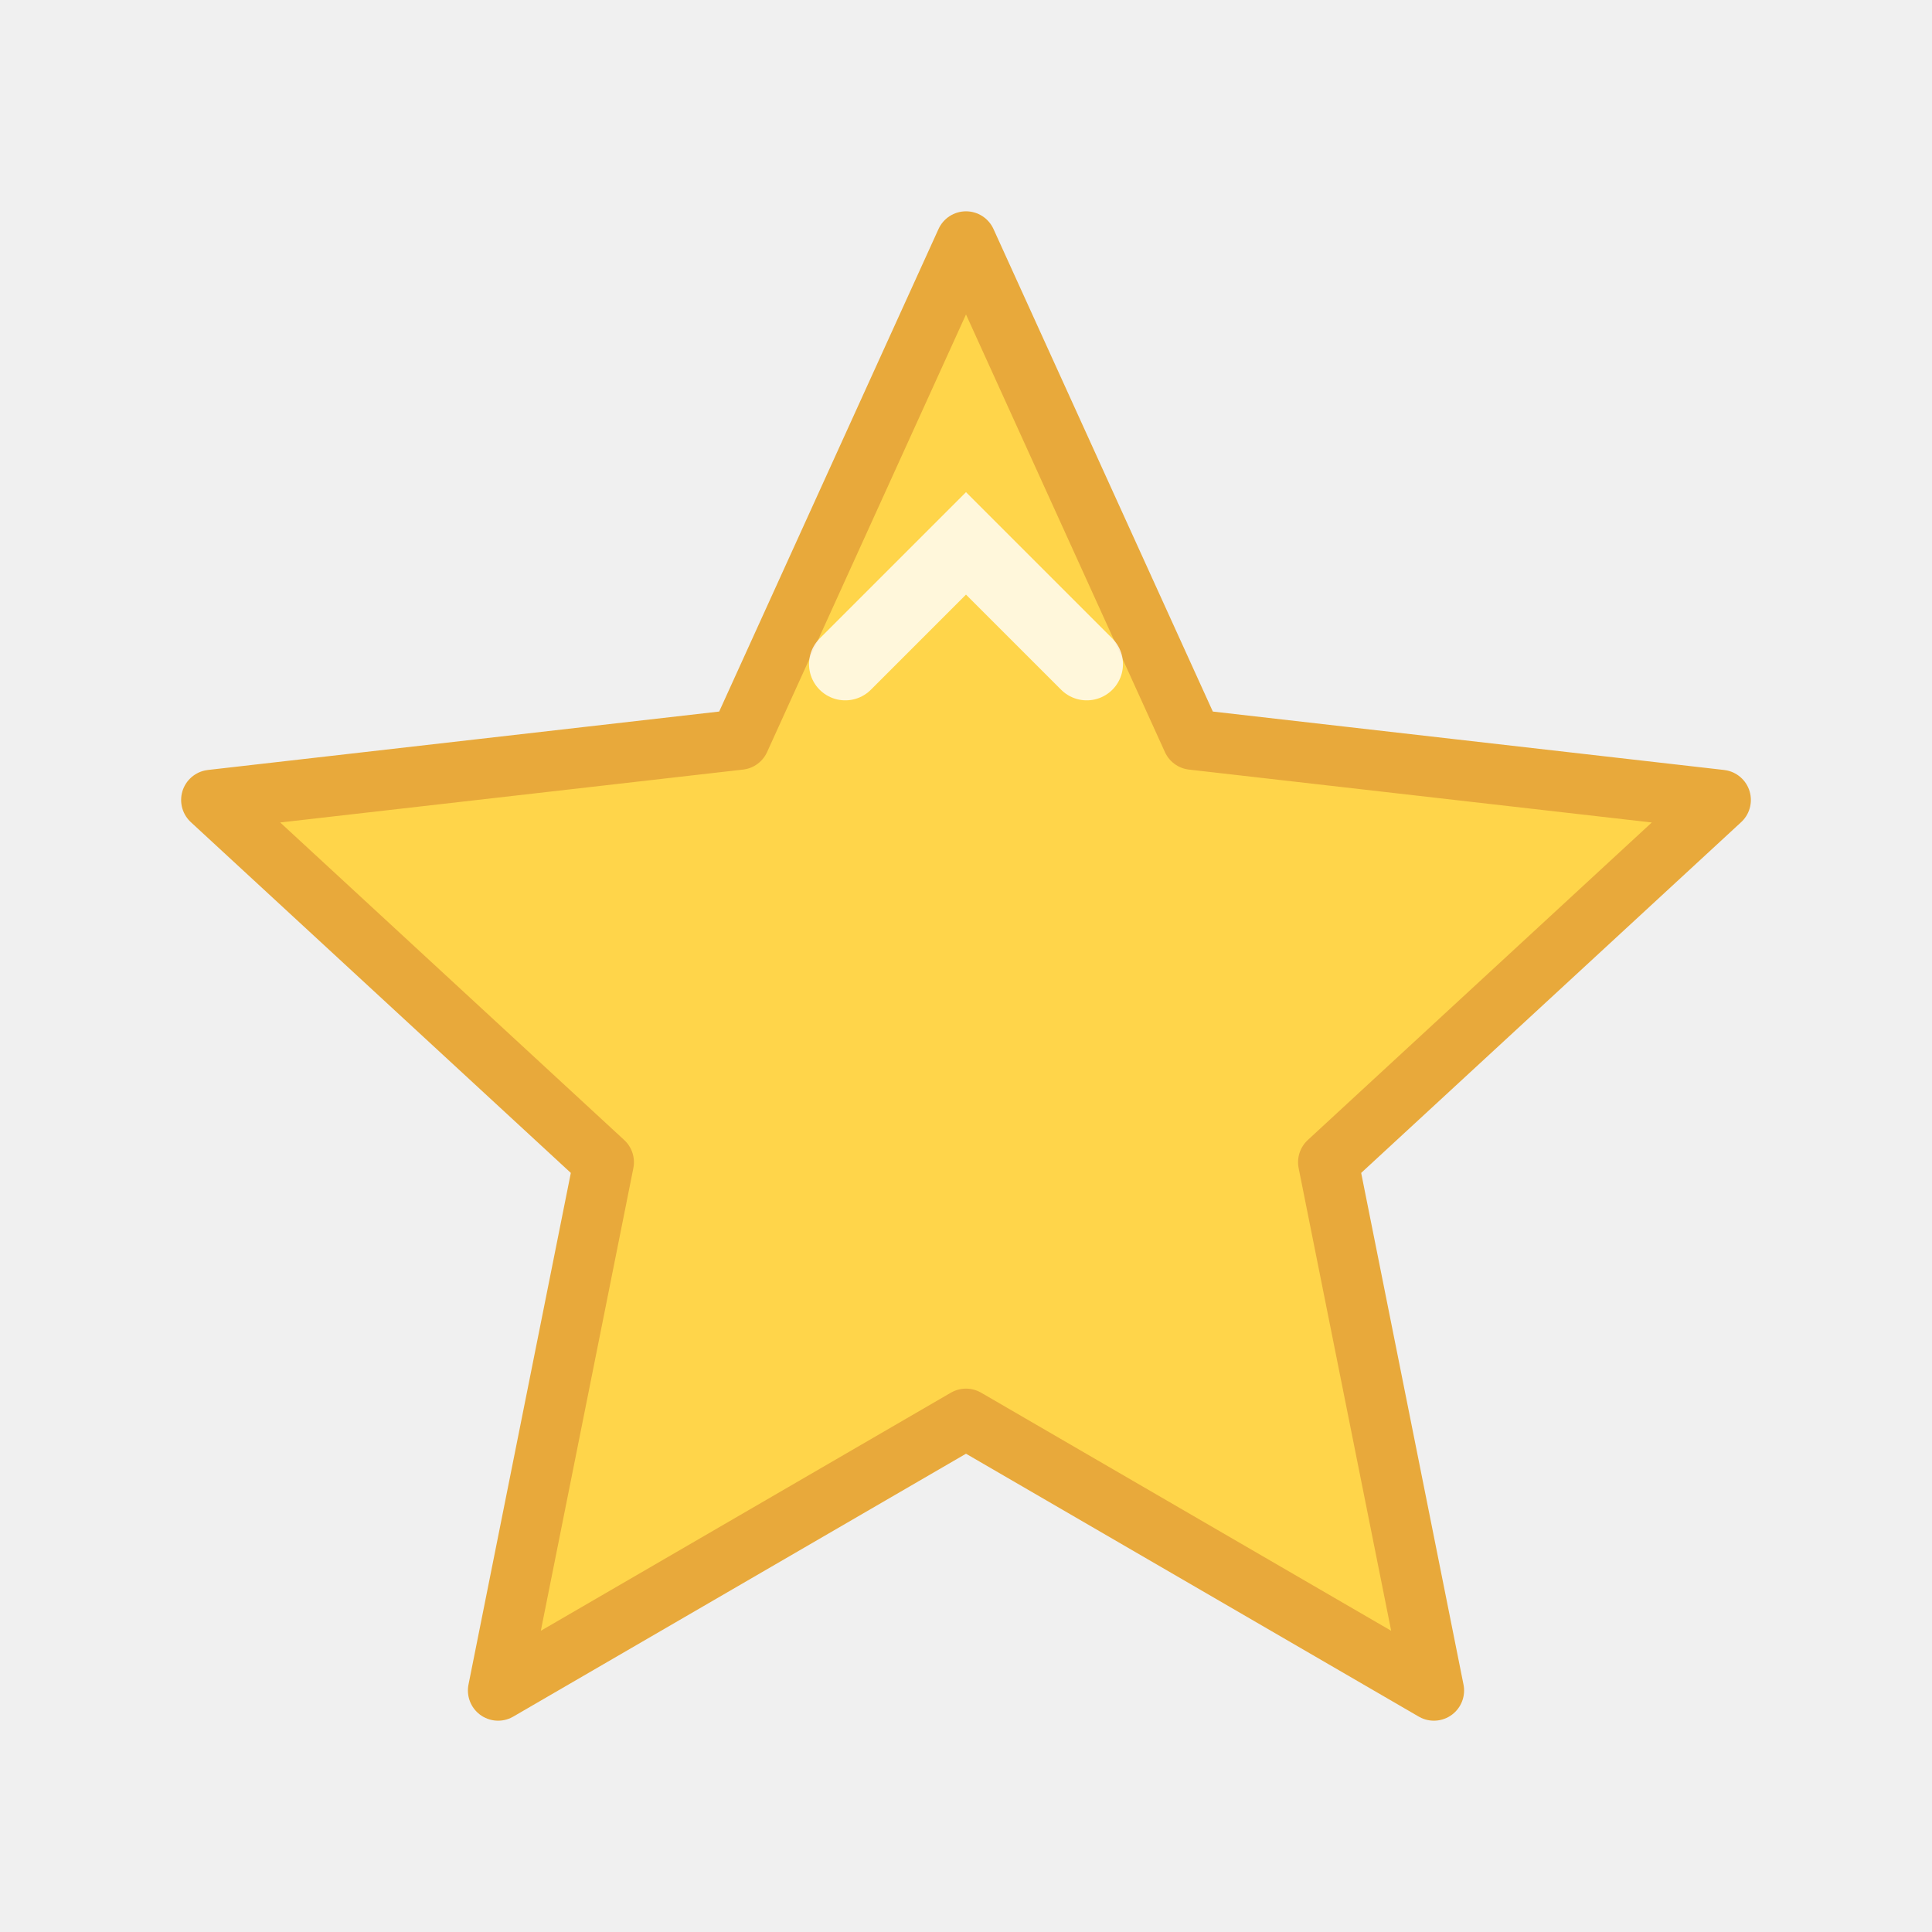
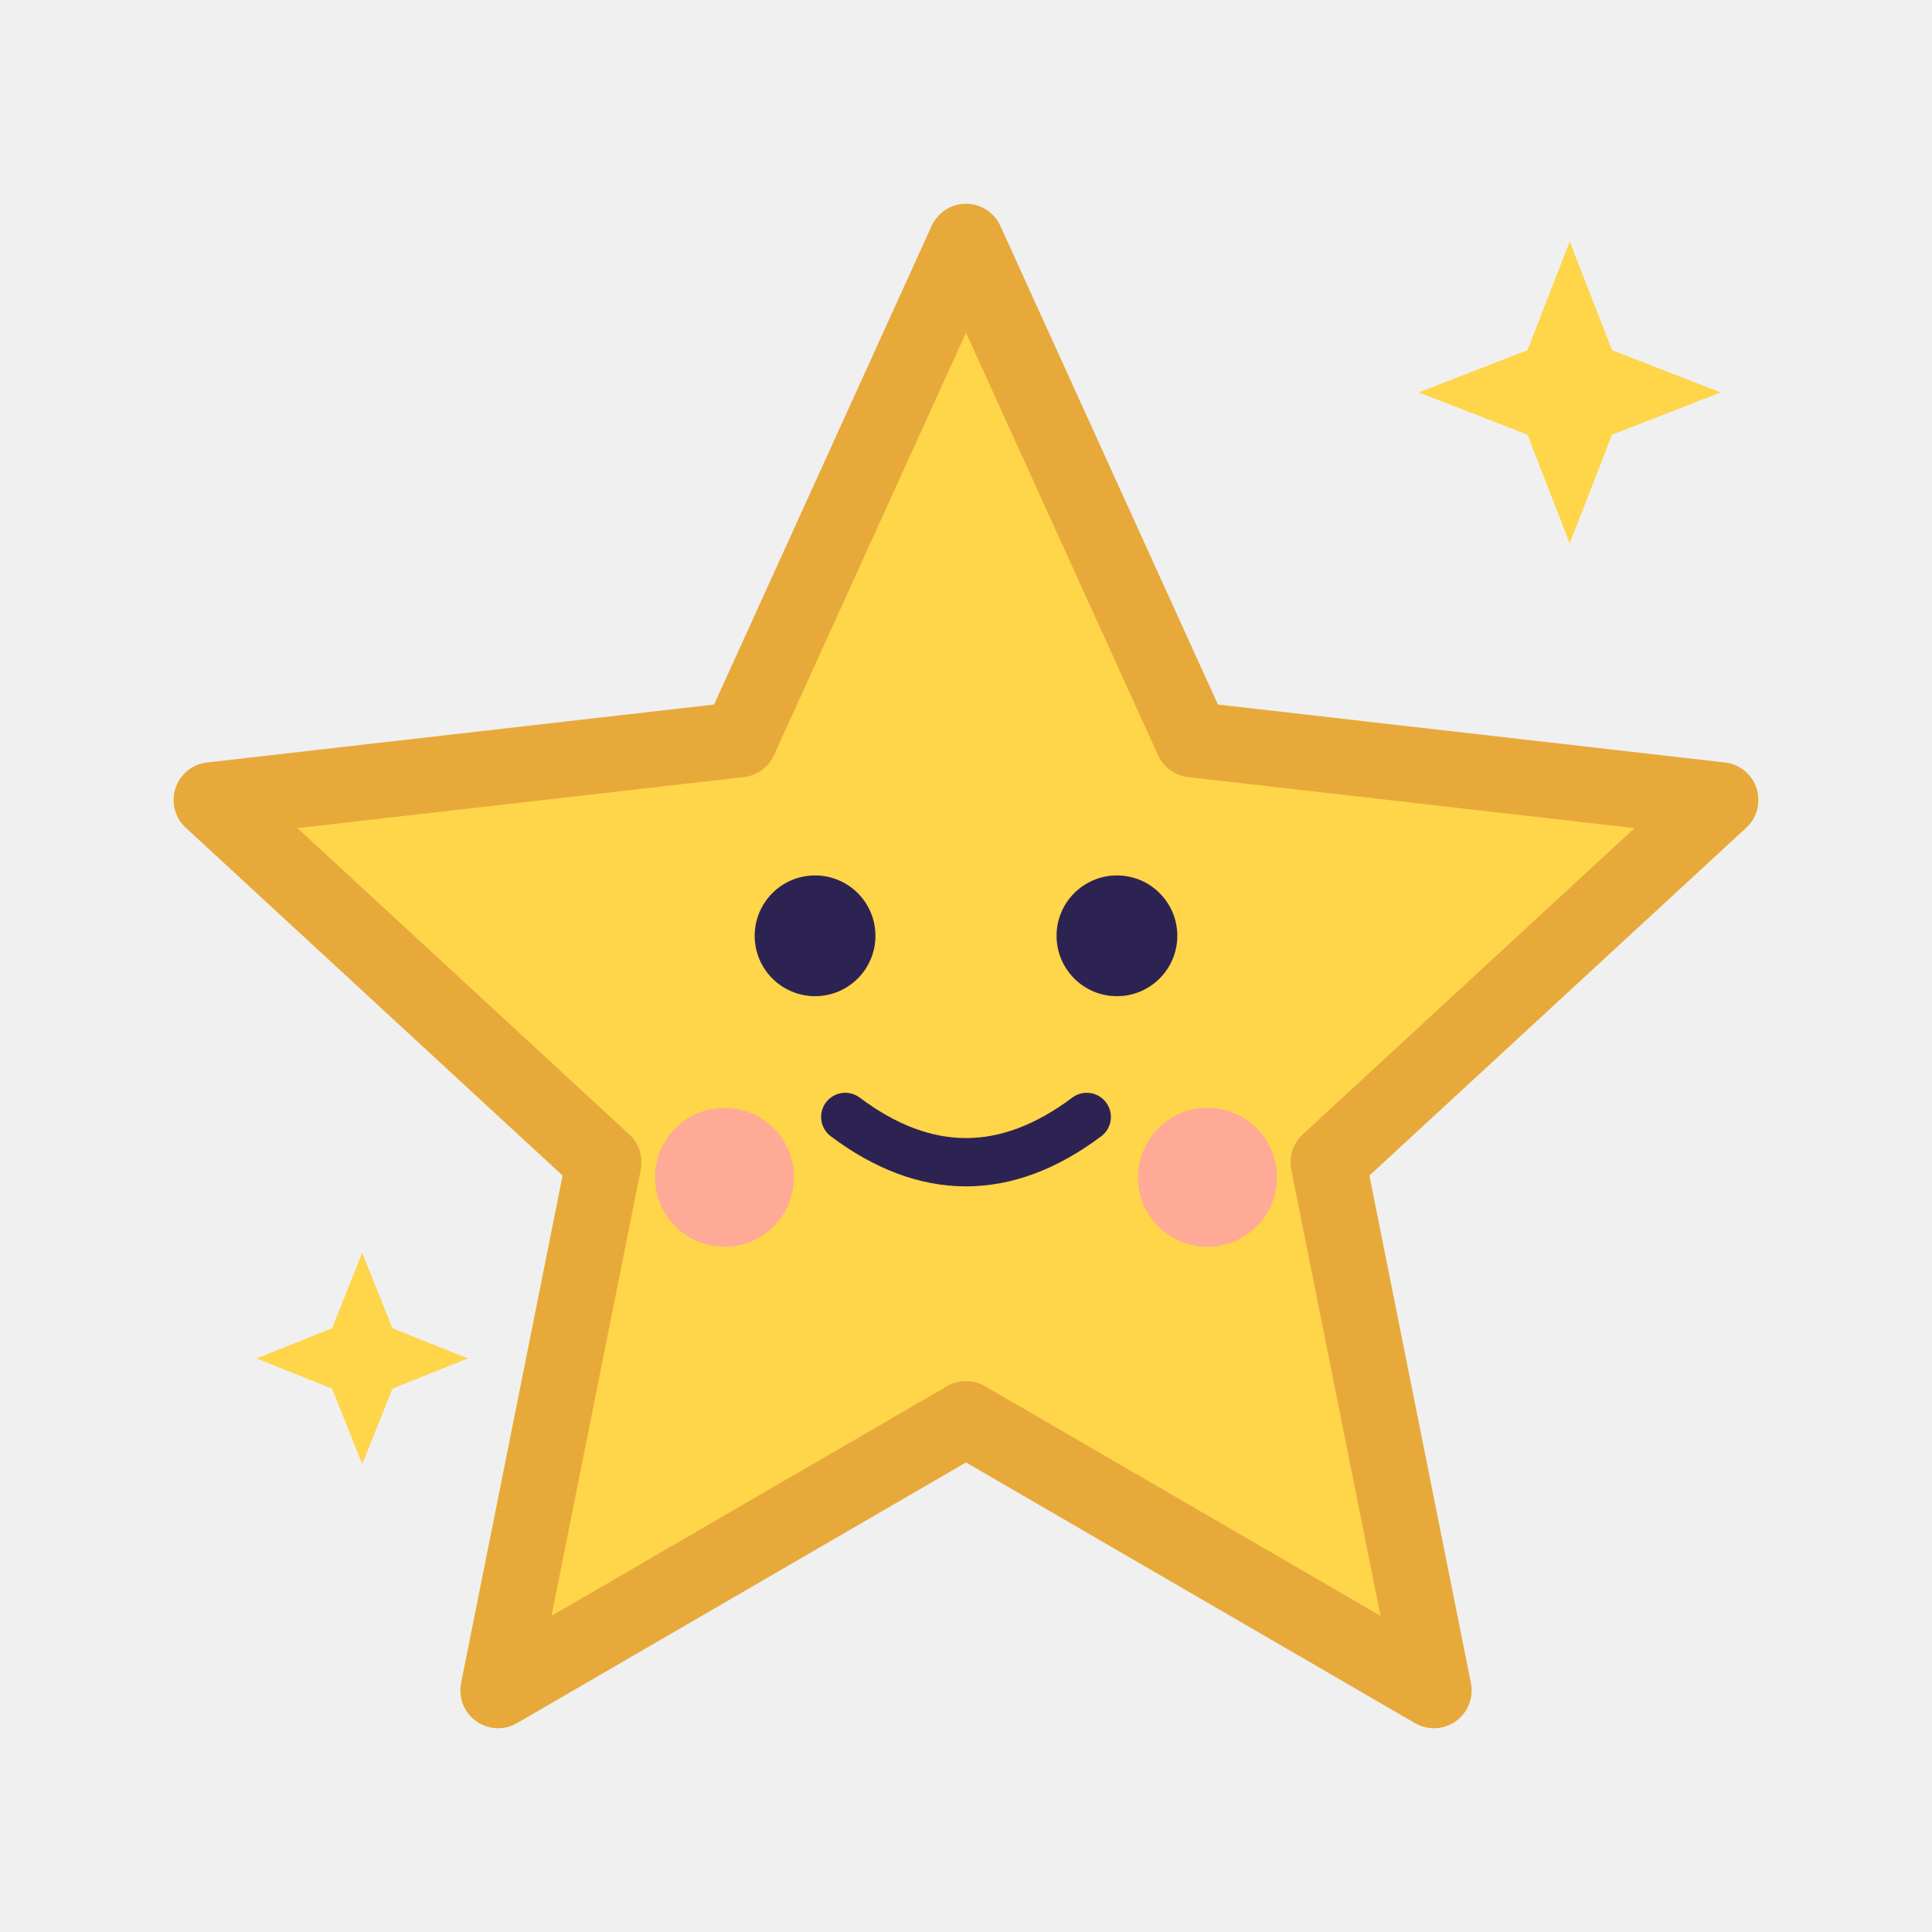
<svg xmlns="http://www.w3.org/2000/svg" width="64" height="64" viewBox="0 0 64 64" fill="none">
-   <path d="M32 8 L39.5 24.5 L57 26.5 L44 38.5 L47.5 56 L32 47 L16.5 56 L20 38.5 L7 26.5 L24.5 24.5 Z" fill="#FFD54A" stroke="#E8A93B" stroke-width="2" stroke-linejoin="round" />
-   <path d="M28 22 L32 18 L36 22" stroke="#ffffff" stroke-width="2.4" fill="none" stroke-linecap="round" opacity="0.8" />
+   <path d="M52 8 L53.4 11.6 L57 13 L53.4 14.4 L52 18 L50.6 14.4 L47 13 L50.6 11.6 Z" fill="#FFD54A" />
+   <path d="M12 41.5 L13.0 44.0 L15.5 45 L13.0 46.0 L12 48.5 L11.0 46.0 L8.5 45 L11.0 44.0 Z" fill="#FFD54A" />
+   <path d="M32 8 L39.5 24.5 L57 26.5 L44 38.5 L47.5 56 L32 47 L16.5 56 L20 38.5 L7 26.5 L24.5 24.5 Z" fill="#FFD54A" stroke="#E8A93B" stroke-width="2.5" stroke-linejoin="round" />
+   <circle cx="27" cy="31" r="2" fill="#2D2352" />
+   <circle cx="37" cy="31" r="2" fill="#2D2352" />
+   <path d="M28 37 Q32 40 36 37" stroke="#2D2352" stroke-width="1.6" fill="none" stroke-linecap="round" />
+   <circle cx="24" cy="39" r="2.3" fill="#FF9BB0" opacity="0.75" />
+   <circle cx="40" cy="39" r="2.3" fill="#FF9BB0" opacity="0.75" />
</svg>
